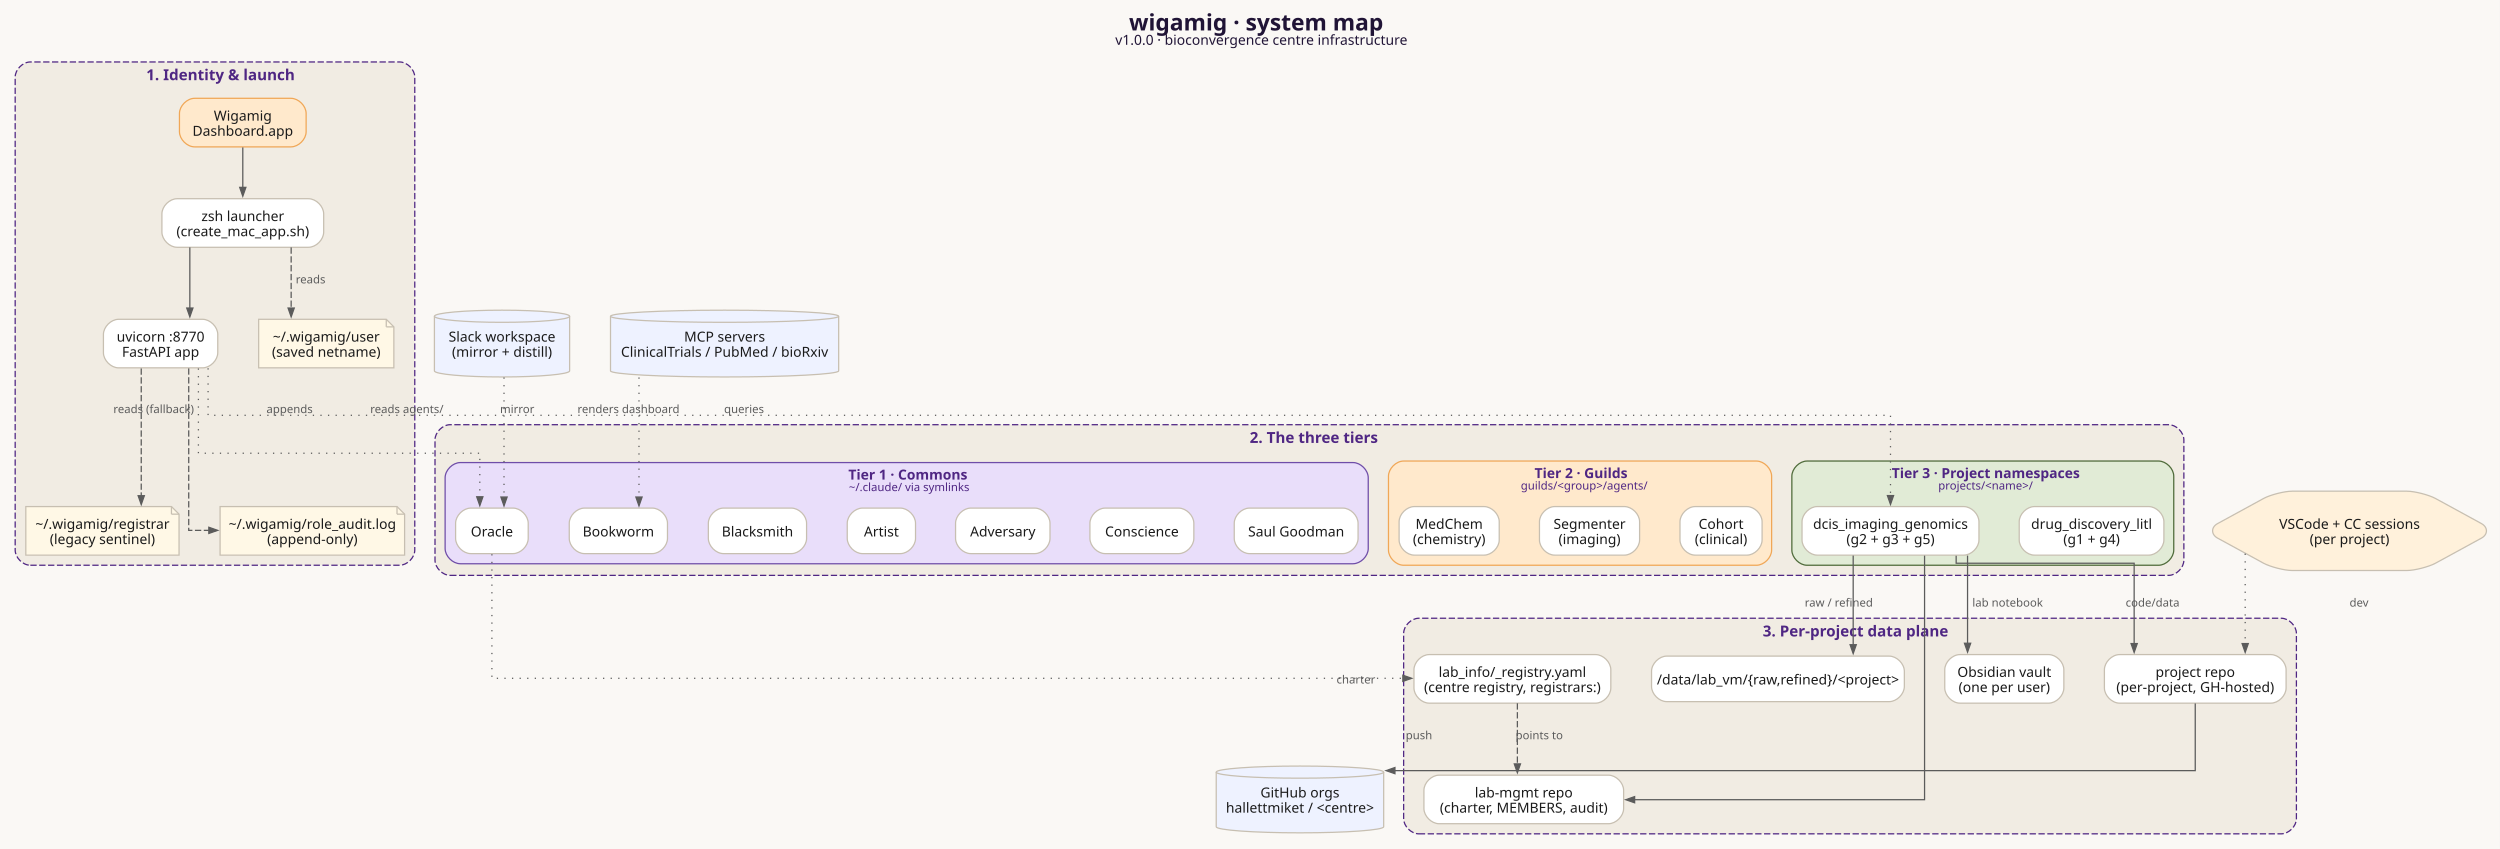
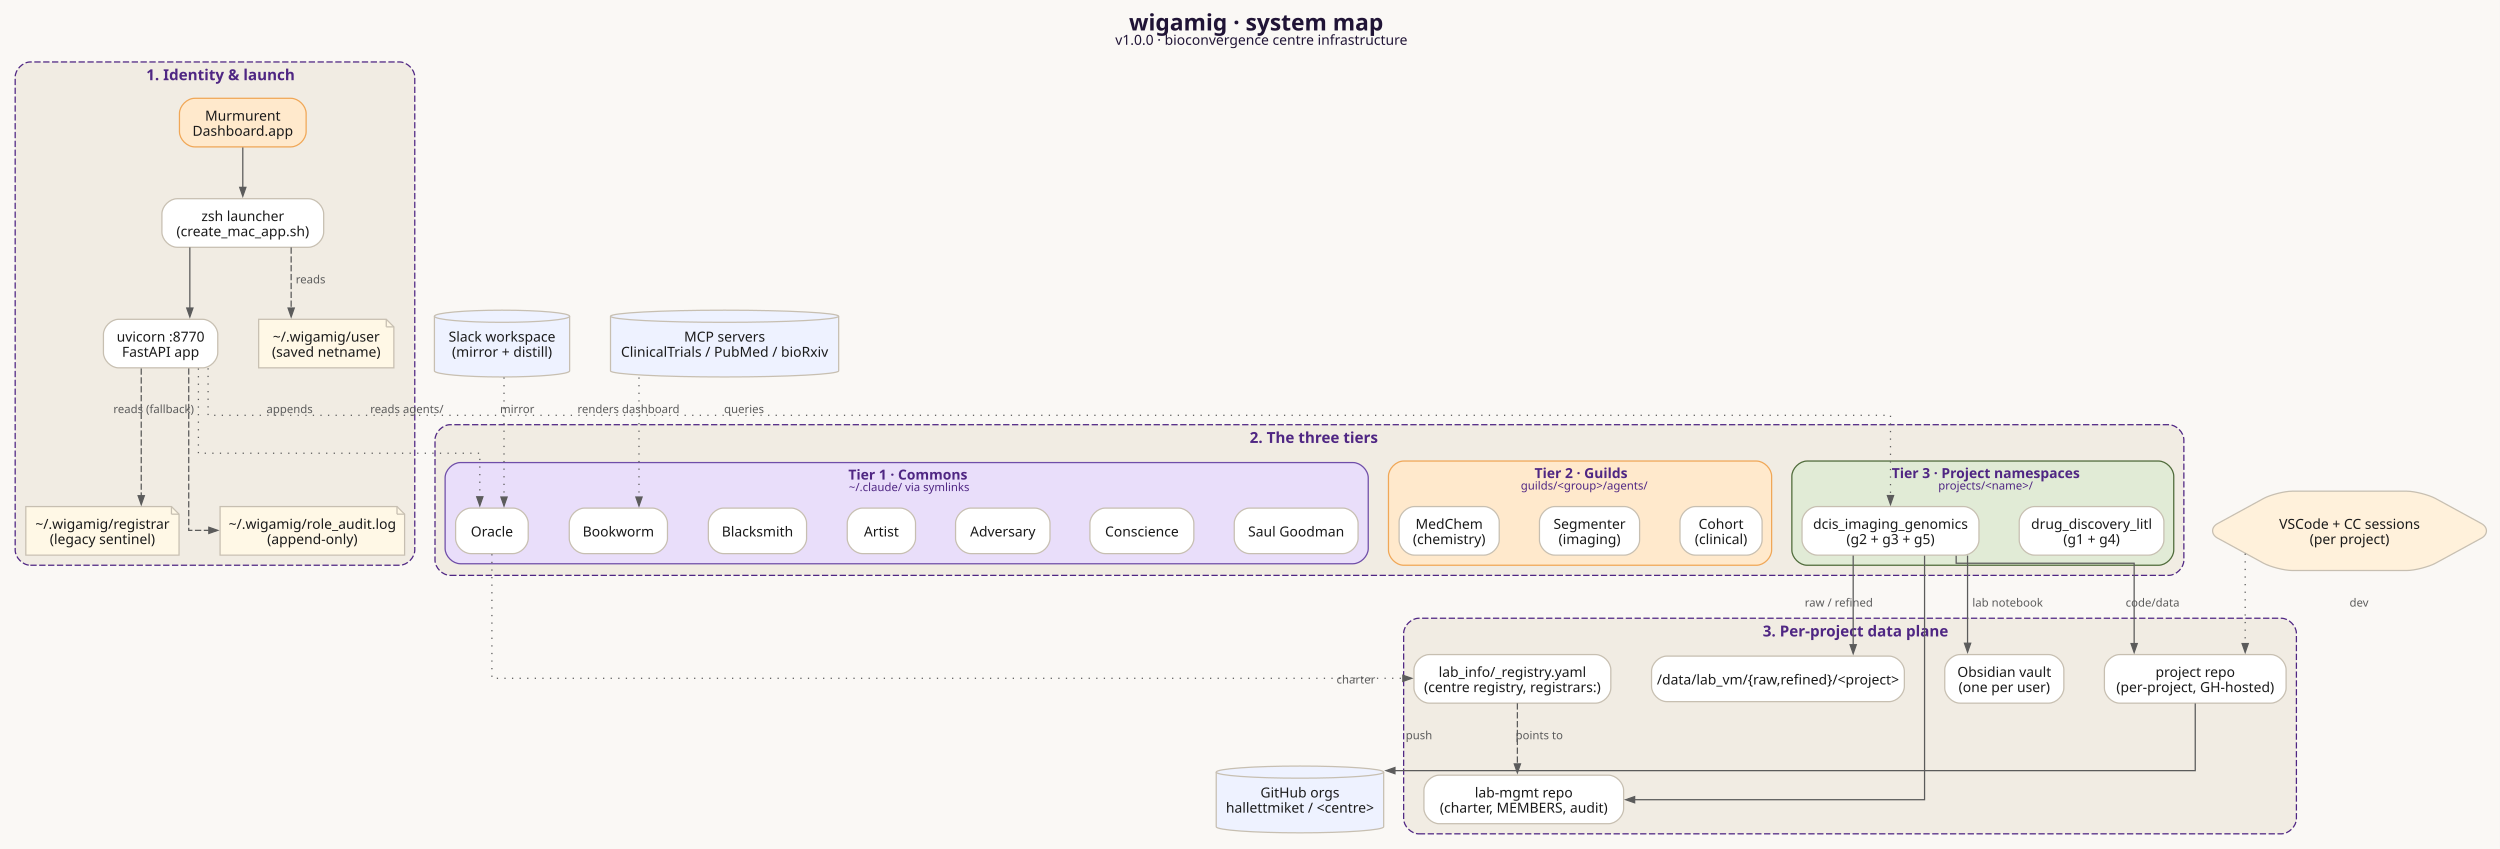
<svg xmlns="http://www.w3.org/2000/svg" width="1977pt" height="671pt" viewBox="0.00 0.00 1977.00 671.00">
  <g id="graph0" class="graph" transform="scale(1 1) rotate(0) translate(4 667.4)">
    <polygon fill="#faf8f5" stroke="none" points="-4,4 -4,-667.4 1972.86,-667.4 1972.86,4 -4,4" />
    <text xml:space="preserve" text-anchor="start" x="888.8" y="-643.3" font-family="EB Garamond" font-weight="bold" font-size="18.00" fill="#201436">wigamig · system map</text>
    <text xml:space="preserve" text-anchor="start" x="877.93" y="-631.95" font-family="EB Garamond" font-size="11.00" fill="#201436">v1.0.0 · bioconvergence centre infrastructure</text>
    <g id="clust1" class="cluster">
      <path fill="#f1ece3" stroke="#4f2683" stroke-dasharray="5,2" d="M20,-220.4C20,-220.4 312,-220.4 312,-220.4 318,-220.4 324,-226.4 324,-232.4 324,-232.4 324,-606.4 324,-606.4 324,-612.4 318,-618.4 312,-618.4 312,-618.4 20,-618.4 20,-618.4 14,-618.4 8,-612.4 8,-606.4 8,-606.4 8,-232.4 8,-232.4 8,-226.4 14,-220.4 20,-220.4" />
      <text xml:space="preserve" text-anchor="start" x="111.62" y="-604" font-family="EB Garamond" font-weight="bold" font-size="12.00" fill="#4f2683">1. Identity &amp; launch</text>
    </g>
    <g id="clust2" class="cluster">
      <path fill="#f1ece3" stroke="#4f2683" stroke-dasharray="5,2" d="M352,-212.4C352,-212.4 1711,-212.4 1711,-212.4 1717,-212.4 1723,-218.4 1723,-224.4 1723,-224.4 1723,-319.55 1723,-319.55 1723,-325.55 1717,-331.55 1711,-331.55 1711,-331.55 352,-331.55 352,-331.55 346,-331.55 340,-325.55 340,-319.55 340,-319.55 340,-224.4 340,-224.4 340,-218.4 346,-212.4 352,-212.4" />
      <text xml:space="preserve" text-anchor="start" x="984.25" y="-317.15" font-family="EB Garamond" font-weight="bold" font-size="12.00" fill="#4f2683">2. The three tiers</text>
    </g>
    <g id="clust3" class="cluster">
      <path fill="#e9defa" stroke="#6f4da8" d="M360,-221.6C360,-221.6 1066,-221.6 1066,-221.6 1072,-221.6 1078,-227.6 1078,-233.6 1078,-233.6 1078,-289.6 1078,-289.6 1078,-295.6 1072,-301.6 1066,-301.6 1066,-301.6 360,-301.6 360,-301.6 354,-301.6 348,-295.6 348,-289.6 348,-289.6 348,-233.6 348,-233.6 348,-227.6 354,-221.6 360,-221.6" />
      <text xml:space="preserve" text-anchor="start" x="666.88" y="-288.15" font-family="EB Garamond" font-weight="bold" font-size="11.00" fill="#4f2683">Tier 1 · Commons</text>
      <text xml:space="preserve" text-anchor="start" x="667.25" y="-279.05" font-family="EB Garamond" font-size="9.00" fill="#4f2683">~/.claude/ via symlinks</text>
    </g>
    <g id="clust4" class="cluster">
      <path fill="#ffe9cc" stroke="#f0a757" d="M1106,-220.4C1106,-220.4 1385,-220.4 1385,-220.4 1391,-220.4 1397,-226.4 1397,-232.4 1397,-232.4 1397,-290.8 1397,-290.8 1397,-296.8 1391,-302.8 1385,-302.8 1385,-302.8 1106,-302.8 1106,-302.8 1100,-302.8 1094,-296.8 1094,-290.8 1094,-290.8 1094,-232.4 1094,-232.4 1094,-226.4 1100,-220.4 1106,-220.4" />
      <text xml:space="preserve" text-anchor="start" x="1209.5" y="-289.35" font-family="EB Garamond" font-weight="bold" font-size="11.00" fill="#4f2683">Tier 2 · Guilds</text>
      <text xml:space="preserve" text-anchor="start" x="1198.62" y="-280.25" font-family="EB Garamond" font-size="9.00" fill="#4f2683">guilds/&lt;group&gt;/agents/</text>
    </g>
    <g id="clust5" class="cluster">
      <path fill="#e1ebd6" stroke="#4f6b3a" d="M1425,-220.4C1425,-220.4 1703,-220.4 1703,-220.4 1709,-220.4 1715,-226.4 1715,-232.4 1715,-232.4 1715,-290.8 1715,-290.8 1715,-296.8 1709,-302.8 1703,-302.8 1703,-302.8 1425,-302.8 1425,-302.8 1419,-302.8 1413,-296.8 1413,-290.8 1413,-290.8 1413,-232.4 1413,-232.4 1413,-226.4 1419,-220.4 1425,-220.4" />
      <text xml:space="preserve" text-anchor="start" x="1492" y="-289.35" font-family="EB Garamond" font-weight="bold" font-size="11.00" fill="#4f2683">Tier 3 · Project namespaces</text>
      <text xml:space="preserve" text-anchor="start" x="1528.75" y="-280.25" font-family="EB Garamond" font-size="9.00" fill="#4f2683">projects/&lt;name&gt;/</text>
    </g>
    <g id="clust6" class="cluster">
      <path fill="#f1ece3" stroke="#4f2683" stroke-dasharray="5,2" d="M1118,-8C1118,-8 1800,-8 1800,-8 1806,-8 1812,-14 1812,-20 1812,-20 1812,-166.5 1812,-166.5 1812,-172.5 1806,-178.5 1800,-178.5 1800,-178.5 1118,-178.5 1118,-178.5 1112,-178.5 1106,-172.5 1106,-166.5 1106,-166.5 1106,-20 1106,-20 1106,-14 1112,-8 1118,-8" />
      <text xml:space="preserve" text-anchor="start" x="1390" y="-164.1" font-family="EB Garamond" font-weight="bold" font-size="12.00" fill="#4f2683">3. Per-project data plane</text>
    </g>
    <g id="node1" class="node">
      <path fill="#ffe9cc" stroke="#f0a757" d="M226.09,-589.65C226.09,-589.65 149.91,-589.65 149.91,-589.65 143.91,-589.65 137.91,-583.65 137.91,-577.65 137.91,-577.65 137.91,-563.25 137.91,-563.25 137.91,-557.25 143.91,-551.25 149.91,-551.25 149.91,-551.25 226.09,-551.25 226.09,-551.25 232.09,-551.25 238.09,-557.25 238.09,-563.25 238.09,-563.25 238.09,-577.65 238.09,-577.65 238.09,-583.65 232.09,-589.65 226.09,-589.65" />
-       <text xml:space="preserve" text-anchor="middle" x="188" y="-572" font-family="EB Garamond" font-size="11.00" fill="#1a1a1a">Wigamig</text>
+       <text xml:space="preserve" text-anchor="middle" x="188" y="-572" font-family="EB Garamond" font-size="11.00" fill="#1a1a1a">Murmurent</text>
      <text xml:space="preserve" text-anchor="middle" x="188" y="-560" font-family="EB Garamond" font-size="11.00" fill="#1a1a1a">Dashboard.app</text>
    </g>
    <g id="node2" class="node">
      <path fill="#ffffff" stroke="#c7bfb1" d="M239.96,-510.25C239.96,-510.25 136.04,-510.25 136.04,-510.25 130.04,-510.25 124.04,-504.25 124.04,-498.25 124.04,-498.25 124.04,-483.85 124.04,-483.85 124.04,-477.85 130.04,-471.85 136.04,-471.85 136.04,-471.85 239.96,-471.85 239.96,-471.85 245.96,-471.85 251.96,-477.85 251.96,-483.85 251.96,-483.85 251.96,-498.25 251.96,-498.25 251.96,-504.25 245.96,-510.25 239.96,-510.25" />
      <text xml:space="preserve" text-anchor="middle" x="188" y="-492.6" font-family="EB Garamond" font-size="11.00" fill="#1a1a1a">zsh launcher</text>
      <text xml:space="preserve" text-anchor="middle" x="188" y="-480.6" font-family="EB Garamond" font-size="11.00" fill="#1a1a1a">(create_mac_app.sh)</text>
    </g>
    <g id="edge1" class="edge">
      <path fill="none" stroke="#5b5b5b" d="M188,-550.83C188,-550.83 188,-519.24 188,-519.24" />
      <polygon fill="#5b5b5b" stroke="#5b5b5b" points="190.45,-519.24 188,-512.24 185.55,-519.24 190.45,-519.24" />
    </g>
    <g id="node3" class="node">
      <path fill="#ffffff" stroke="#c7bfb1" d="M156.21,-414.9C156.21,-414.9 89.79,-414.9 89.79,-414.9 83.79,-414.9 77.79,-408.9 77.79,-402.9 77.79,-402.9 77.79,-388.5 77.79,-388.5 77.79,-382.5 83.79,-376.5 89.79,-376.5 89.79,-376.5 156.21,-376.5 156.21,-376.5 162.21,-376.5 168.21,-382.5 168.21,-388.5 168.21,-388.5 168.21,-402.9 168.21,-402.9 168.21,-408.9 162.21,-414.9 156.21,-414.9" />
      <text xml:space="preserve" text-anchor="middle" x="123" y="-397.25" font-family="EB Garamond" font-size="11.00" fill="#1a1a1a">uvicorn :8770</text>
      <text xml:space="preserve" text-anchor="middle" x="123" y="-385.25" font-family="EB Garamond" font-size="11.00" fill="#1a1a1a">FastAPI app</text>
    </g>
    <g id="edge2" class="edge">
      <path fill="none" stroke="#5b5b5b" d="M146.12,-471.76C146.12,-471.76 146.12,-423.81 146.12,-423.81" />
      <polygon fill="#5b5b5b" stroke="#5b5b5b" points="148.58,-423.81 146.13,-416.81 143.68,-423.81 148.58,-423.81" />
    </g>
    <g id="node4" class="node">
      <polygon fill="#fff8e6" stroke="#c7bfb1" points="301.46,-414.9 200.54,-414.9 200.54,-376.5 307.46,-376.5 307.46,-408.9 301.46,-414.9" />
      <polyline fill="none" stroke="#c7bfb1" points="301.46,-414.9 301.46,-408.9" />
      <polyline fill="none" stroke="#c7bfb1" points="307.46,-408.9 301.46,-408.9" />
      <text xml:space="preserve" text-anchor="middle" x="254" y="-397.25" font-family="EB Garamond" font-size="11.00" fill="#1a1a1a">~/.wigamig/user</text>
      <text xml:space="preserve" text-anchor="middle" x="254" y="-385.25" font-family="EB Garamond" font-size="11.00" fill="#1a1a1a">(saved netname)</text>
    </g>
    <g id="edge3" class="edge">
      <path fill="none" stroke="#5b5b5b" stroke-dasharray="5,2" d="M226.25,-471.76C226.25,-471.76 226.25,-423.81 226.25,-423.81" />
      <polygon fill="#5b5b5b" stroke="#5b5b5b" points="228.7,-423.81 226.25,-416.81 223.8,-423.81 228.7,-423.81" />
      <text xml:space="preserve" text-anchor="middle" x="241.62" y="-443.3" font-family="Courier Prime" font-size="9.00" fill="#5b5b5b">reads</text>
    </g>
    <g id="node5" class="node">
      <polygon fill="#fff8e6" stroke="#c7bfb1" points="131.59,-266.8 16.41,-266.8 16.41,-228.4 137.59,-228.4 137.59,-260.8 131.59,-266.8" />
      <polyline fill="none" stroke="#c7bfb1" points="131.59,-266.8 131.59,-260.8" />
      <polyline fill="none" stroke="#c7bfb1" points="137.59,-260.8 131.59,-260.8" />
      <text xml:space="preserve" text-anchor="middle" x="77" y="-249.15" font-family="EB Garamond" font-size="11.00" fill="#1a1a1a">~/.wigamig/registrar</text>
      <text xml:space="preserve" text-anchor="middle" x="77" y="-237.15" font-family="EB Garamond" font-size="11.00" fill="#1a1a1a">(legacy sentinel)</text>
    </g>
    <g id="edge5" class="edge">
      <path fill="none" stroke="#5b5b5b" stroke-dasharray="5,2" d="M107.69,-376.04C107.69,-376.04 107.69,-275.39 107.69,-275.39" />
      <polygon fill="#5b5b5b" stroke="#5b5b5b" points="110.14,-275.39 107.69,-268.39 105.24,-275.39 110.14,-275.39" />
      <text xml:space="preserve" text-anchor="middle" x="117.5" y="-340.75" font-family="Courier Prime" font-size="9.00" fill="#5b5b5b">reads (fallback)</text>
    </g>
    <g id="node6" class="node">
      <polygon fill="#fff8e6" stroke="#c7bfb1" points="309.96,-266.8 170.04,-266.8 170.04,-228.4 315.96,-228.4 315.96,-260.8 309.96,-266.8" />
      <polyline fill="none" stroke="#c7bfb1" points="309.96,-266.8 309.96,-260.8" />
      <polyline fill="none" stroke="#c7bfb1" points="315.96,-260.8 309.96,-260.8" />
      <text xml:space="preserve" text-anchor="middle" x="243" y="-249.15" font-family="EB Garamond" font-size="11.00" fill="#1a1a1a">~/.wigamig/role_audit.log</text>
      <text xml:space="preserve" text-anchor="middle" x="243" y="-237.15" font-family="EB Garamond" font-size="11.00" fill="#1a1a1a">(append-only)</text>
    </g>
    <g id="edge4" class="edge">
      <path fill="none" stroke="#5b5b5b" stroke-dasharray="5,2" d="M145.24,-376.09C145.24,-335.91 145.24,-248 145.24,-248 145.24,-248 161.14,-248 161.14,-248" />
      <polygon fill="#5b5b5b" stroke="#5b5b5b" points="161.14,-250.45 168.14,-248 161.14,-245.55 161.14,-250.45" />
      <text xml:space="preserve" text-anchor="middle" x="225" y="-340.75" font-family="Courier Prime" font-size="9.00" fill="#5b5b5b">appends</text>
    </g>
    <g id="node7" class="node">
      <path fill="#ffffff" stroke="#c7bfb1" d="M401.71,-265.6C401.71,-265.6 368.29,-265.6 368.29,-265.6 362.29,-265.6 356.29,-259.6 356.29,-253.6 356.29,-253.6 356.29,-241.6 356.29,-241.6 356.29,-235.6 362.29,-229.6 368.29,-229.6 368.29,-229.6 401.71,-229.6 401.71,-229.6 407.71,-229.6 413.71,-235.6 413.71,-241.6 413.71,-241.6 413.71,-253.6 413.71,-253.6 413.71,-259.6 407.71,-265.6 401.71,-265.6" />
      <text xml:space="preserve" text-anchor="middle" x="385" y="-243.15" font-family="EB Garamond" font-size="11.00" fill="#1a1a1a">Oracle</text>
    </g>
    <g id="edge6" class="edge">
      <path fill="none" stroke="#5b5b5b" stroke-dasharray="1,5" d="M152.9,-376.03C152.9,-350.45 152.9,-309 152.9,-309 152.9,-309 375.43,-309 375.43,-309 375.43,-309 375.43,-274.54 375.43,-274.54" />
      <polygon fill="#5b5b5b" stroke="#5b5b5b" points="377.88,-274.54 375.43,-267.54 372.98,-274.54 377.88,-274.54" />
      <text xml:space="preserve" text-anchor="middle" x="317.75" y="-340.75" font-family="Courier Prime" font-size="9.00" fill="#5b5b5b">reads agents/</text>
    </g>
    <g id="node17" class="node">
      <path fill="#ffffff" stroke="#c7bfb1" d="M1548.96,-266.8C1548.96,-266.8 1433.04,-266.8 1433.04,-266.8 1427.04,-266.8 1421.04,-260.8 1421.04,-254.8 1421.04,-254.8 1421.04,-240.4 1421.04,-240.4 1421.04,-234.4 1427.04,-228.4 1433.04,-228.4 1433.04,-228.4 1548.96,-228.4 1548.96,-228.4 1554.96,-228.4 1560.96,-234.4 1560.96,-240.4 1560.96,-240.4 1560.96,-254.8 1560.96,-254.8 1560.96,-260.8 1554.96,-266.8 1548.96,-266.8" />
      <text xml:space="preserve" text-anchor="middle" x="1491" y="-249.15" font-family="EB Garamond" font-size="11.00" fill="#1a1a1a">dcis_imaging_genomics</text>
      <text xml:space="preserve" text-anchor="middle" x="1491" y="-237.15" font-family="EB Garamond" font-size="11.00" fill="#1a1a1a">(g2 + g3 + g5)</text>
    </g>
    <g id="edge7" class="edge">
      <path fill="none" stroke="#5b5b5b" stroke-dasharray="1,5" d="M160.55,-376.19C160.55,-359.79 160.55,-339 160.55,-339 160.55,-339 1491,-339 1491,-339 1491,-339 1491,-275.5 1491,-275.5" />
      <polygon fill="#5b5b5b" stroke="#5b5b5b" points="1493.45,-275.5 1491,-268.5 1488.55,-275.5 1493.45,-275.5" />
      <text xml:space="preserve" text-anchor="middle" x="493" y="-340.75" font-family="Courier Prime" font-size="9.00" fill="#5b5b5b">renders dashboard</text>
    </g>
    <g id="node20" class="node">
      <path fill="#ffffff" stroke="#c7bfb1" d="M1257.84,-149.75C1257.84,-149.75 1126.16,-149.75 1126.16,-149.75 1120.16,-149.75 1114.16,-143.75 1114.16,-137.75 1114.16,-137.75 1114.16,-123.35 1114.16,-123.35 1114.16,-117.35 1120.16,-111.35 1126.16,-111.35 1126.16,-111.35 1257.84,-111.35 1257.84,-111.35 1263.84,-111.35 1269.84,-117.35 1269.84,-123.35 1269.84,-123.35 1269.84,-137.75 1269.84,-137.75 1269.84,-143.75 1263.84,-149.75 1257.84,-149.75" />
      <text xml:space="preserve" text-anchor="middle" x="1192" y="-132.1" font-family="EB Garamond" font-size="11.00" fill="#1a1a1a">lab_info/_registry.yaml</text>
      <text xml:space="preserve" text-anchor="middle" x="1192" y="-120.1" font-family="EB Garamond" font-size="11.00" fill="#1a1a1a">(centre registry, registrars:)</text>
    </g>
    <g id="edge14" class="edge">
      <path fill="none" stroke="#5b5b5b" stroke-dasharray="1,5" d="M385,-229.13C385,-196.25 385,-131 385,-131 385,-131 1105.37,-131 1105.37,-131" />
      <polygon fill="#5b5b5b" stroke="#5b5b5b" points="1105.37,-133.45 1112.37,-131 1105.37,-128.55 1105.37,-133.45" />
    </g>
    <g id="node8" class="node">
      <path fill="#ffffff" stroke="#c7bfb1" d="M511.84,-265.6C511.84,-265.6 458.17,-265.6 458.17,-265.6 452.17,-265.6 446.17,-259.6 446.17,-253.6 446.17,-253.6 446.17,-241.6 446.17,-241.6 446.17,-235.6 452.17,-229.6 458.17,-229.6 458.17,-229.6 511.84,-229.6 511.84,-229.6 517.84,-229.6 523.84,-235.6 523.84,-241.6 523.84,-241.6 523.84,-253.6 523.84,-253.6 523.84,-259.6 517.84,-265.6 511.84,-265.6" />
      <text xml:space="preserve" text-anchor="middle" x="485" y="-243.15" font-family="EB Garamond" font-size="11.00" fill="#1a1a1a">Bookworm</text>
    </g>
    <g id="node9" class="node">
      <path fill="#ffffff" stroke="#c7bfb1" d="M621.84,-265.6C621.84,-265.6 568.16,-265.6 568.16,-265.6 562.16,-265.6 556.16,-259.6 556.16,-253.6 556.16,-253.6 556.16,-241.6 556.16,-241.6 556.16,-235.6 562.16,-229.6 568.16,-229.6 568.16,-229.6 621.84,-229.6 621.84,-229.6 627.84,-229.6 633.84,-235.6 633.84,-241.6 633.84,-241.6 633.84,-253.6 633.84,-253.6 633.84,-259.6 627.84,-265.6 621.84,-265.6" />
      <text xml:space="preserve" text-anchor="middle" x="595" y="-243.15" font-family="EB Garamond" font-size="11.00" fill="#1a1a1a">Blacksmith</text>
    </g>
    <g id="node10" class="node">
      <path fill="#ffffff" stroke="#c7bfb1" d="M708,-265.6C708,-265.6 678,-265.6 678,-265.6 672,-265.6 666,-259.6 666,-253.6 666,-253.6 666,-241.6 666,-241.6 666,-235.6 672,-229.6 678,-229.6 678,-229.6 708,-229.6 708,-229.6 714,-229.6 720,-235.6 720,-241.6 720,-241.6 720,-253.6 720,-253.6 720,-259.6 714,-265.6 708,-265.6" />
      <text xml:space="preserve" text-anchor="middle" x="693" y="-243.15" font-family="EB Garamond" font-size="11.00" fill="#1a1a1a">Artist</text>
    </g>
    <g id="node11" class="node">
      <path fill="#ffffff" stroke="#c7bfb1" d="M814.34,-265.6C814.34,-265.6 763.66,-265.6 763.66,-265.6 757.66,-265.6 751.66,-259.6 751.66,-253.6 751.66,-253.6 751.66,-241.6 751.66,-241.6 751.66,-235.6 757.66,-229.6 763.66,-229.6 763.66,-229.6 814.34,-229.6 814.34,-229.6 820.34,-229.6 826.34,-235.6 826.34,-241.6 826.34,-241.6 826.34,-253.6 826.34,-253.6 826.34,-259.6 820.34,-265.6 814.34,-265.6" />
      <text xml:space="preserve" text-anchor="middle" x="789" y="-243.15" font-family="EB Garamond" font-size="11.00" fill="#1a1a1a">Adversary</text>
    </g>
    <g id="node12" class="node">
      <path fill="#ffffff" stroke="#c7bfb1" d="M928.09,-265.6C928.09,-265.6 869.91,-265.6 869.91,-265.6 863.91,-265.6 857.91,-259.6 857.91,-253.6 857.91,-253.6 857.91,-241.6 857.91,-241.6 857.91,-235.6 863.91,-229.6 869.91,-229.6 869.91,-229.6 928.09,-229.6 928.09,-229.6 934.09,-229.6 940.09,-235.6 940.09,-241.6 940.09,-241.6 940.09,-253.6 940.09,-253.6 940.09,-259.6 934.09,-265.6 928.09,-265.6" />
      <text xml:space="preserve" text-anchor="middle" x="899" y="-243.15" font-family="EB Garamond" font-size="11.00" fill="#1a1a1a">Conscience</text>
    </g>
    <g id="node13" class="node">
      <path fill="#ffffff" stroke="#c7bfb1" d="M1057.96,-265.6C1057.96,-265.6 984.04,-265.6 984.04,-265.6 978.04,-265.6 972.04,-259.6 972.04,-253.6 972.04,-253.6 972.04,-241.6 972.04,-241.6 972.04,-235.6 978.04,-229.6 984.04,-229.6 984.04,-229.6 1057.96,-229.6 1057.96,-229.6 1063.96,-229.6 1069.96,-235.6 1069.96,-241.6 1069.96,-241.6 1069.96,-253.6 1069.96,-253.6 1069.96,-259.6 1063.96,-265.6 1057.96,-265.6" />
      <text xml:space="preserve" text-anchor="middle" x="1021" y="-243.15" font-family="EB Garamond" font-size="11.00" fill="#1a1a1a">Saul Goodman</text>
    </g>
    <g id="node14" class="node">
      <path fill="#ffffff" stroke="#c7bfb1" d="M1169.59,-266.8C1169.59,-266.8 1114.41,-266.8 1114.41,-266.8 1108.41,-266.8 1102.41,-260.8 1102.41,-254.8 1102.41,-254.8 1102.41,-240.4 1102.41,-240.4 1102.41,-234.4 1108.41,-228.4 1114.41,-228.4 1114.41,-228.4 1169.59,-228.4 1169.59,-228.4 1175.59,-228.4 1181.59,-234.4 1181.59,-240.4 1181.59,-240.4 1181.59,-254.8 1181.59,-254.8 1181.59,-260.8 1175.59,-266.8 1169.59,-266.8" />
      <text xml:space="preserve" text-anchor="middle" x="1142" y="-249.15" font-family="EB Garamond" font-size="11.00" fill="#1a1a1a">MedChem</text>
      <text xml:space="preserve" text-anchor="middle" x="1142" y="-237.15" font-family="EB Garamond" font-size="11.00" fill="#1a1a1a">(chemistry)</text>
    </g>
    <g id="node15" class="node">
      <path fill="#ffffff" stroke="#c7bfb1" d="M1280.59,-266.8C1280.59,-266.8 1225.41,-266.8 1225.41,-266.8 1219.41,-266.8 1213.41,-260.8 1213.41,-254.8 1213.41,-254.8 1213.41,-240.4 1213.41,-240.4 1213.41,-234.4 1219.41,-228.4 1225.41,-228.4 1225.41,-228.4 1280.59,-228.4 1280.59,-228.4 1286.59,-228.4 1292.59,-234.4 1292.59,-240.4 1292.59,-240.4 1292.59,-254.8 1292.59,-254.8 1292.59,-260.8 1286.59,-266.8 1280.59,-266.8" />
      <text xml:space="preserve" text-anchor="middle" x="1253" y="-249.15" font-family="EB Garamond" font-size="11.00" fill="#1a1a1a">Segmenter</text>
      <text xml:space="preserve" text-anchor="middle" x="1253" y="-237.15" font-family="EB Garamond" font-size="11.00" fill="#1a1a1a">(imaging)</text>
    </g>
    <g id="node16" class="node">
      <path fill="#ffffff" stroke="#c7bfb1" d="M1377.46,-266.8C1377.46,-266.8 1336.54,-266.8 1336.54,-266.8 1330.54,-266.8 1324.54,-260.8 1324.54,-254.8 1324.54,-254.8 1324.54,-240.4 1324.54,-240.4 1324.54,-234.4 1330.54,-228.4 1336.54,-228.4 1336.54,-228.4 1377.46,-228.4 1377.46,-228.4 1383.46,-228.4 1389.46,-234.4 1389.46,-240.4 1389.46,-240.4 1389.46,-254.8 1389.46,-254.8 1389.46,-260.8 1383.46,-266.8 1377.46,-266.8" />
      <text xml:space="preserve" text-anchor="middle" x="1357" y="-249.15" font-family="EB Garamond" font-size="11.00" fill="#1a1a1a">Cohort</text>
      <text xml:space="preserve" text-anchor="middle" x="1357" y="-237.15" font-family="EB Garamond" font-size="11.00" fill="#1a1a1a">(clinical)</text>
    </g>
    <g id="node19" class="node">
      <path fill="#ffffff" stroke="#c7bfb1" d="M1267.96,-54.4C1267.96,-54.4 1134.04,-54.4 1134.04,-54.4 1128.04,-54.4 1122.04,-48.4 1122.04,-42.4 1122.04,-42.4 1122.04,-28 1122.04,-28 1122.04,-22 1128.04,-16 1134.04,-16 1134.04,-16 1267.96,-16 1267.96,-16 1273.96,-16 1279.96,-22 1279.96,-28 1279.96,-28 1279.96,-42.4 1279.96,-42.4 1279.96,-48.4 1273.96,-54.4 1267.96,-54.4" />
      <text xml:space="preserve" text-anchor="middle" x="1201" y="-36.75" font-family="EB Garamond" font-size="11.00" fill="#1a1a1a">lab-mgmt repo</text>
      <text xml:space="preserve" text-anchor="middle" x="1201" y="-24.75" font-family="EB Garamond" font-size="11.00" fill="#1a1a1a">(charter, MEMBERS, audit)</text>
    </g>
    <g id="edge8" class="edge">
      <path fill="none" stroke="#5b5b5b" d="M1517.94,-227.98C1517.94,-175.35 1517.94,-35 1517.94,-35 1517.94,-35 1288.67,-35 1288.67,-35" />
      <polygon fill="#5b5b5b" stroke="#5b5b5b" points="1288.67,-32.55 1281.67,-35 1288.67,-37.45 1288.67,-32.55" />
      <text xml:space="preserve" text-anchor="middle" x="1068.25" y="-126.88" font-family="Courier Prime" font-size="9.00" fill="#5b5b5b">charter</text>
    </g>
    <g id="node21" class="node">
      <path fill="#ffffff" stroke="#c7bfb1" d="M1791.84,-149.75C1791.84,-149.75 1672.16,-149.75 1672.16,-149.75 1666.16,-149.75 1660.16,-143.75 1660.16,-137.75 1660.16,-137.75 1660.16,-123.35 1660.16,-123.35 1660.16,-117.35 1666.16,-111.35 1672.16,-111.35 1672.16,-111.35 1791.84,-111.35 1791.84,-111.35 1797.84,-111.35 1803.84,-117.35 1803.84,-123.35 1803.84,-123.35 1803.84,-137.75 1803.84,-137.75 1803.84,-143.75 1797.84,-149.75 1791.84,-149.75" />
      <text xml:space="preserve" text-anchor="middle" x="1732" y="-132.1" font-family="EB Garamond" font-size="11.00" fill="#1a1a1a">project repo</text>
      <text xml:space="preserve" text-anchor="middle" x="1732" y="-120.1" font-family="EB Garamond" font-size="11.00" fill="#1a1a1a">(per-project, GH-hosted)</text>
    </g>
    <g id="edge9" class="edge">
      <path fill="none" stroke="#5b5b5b" d="M1542.93,-227.94C1542.93,-224.5 1542.93,-222 1542.93,-222 1542.93,-222 1683.69,-222 1683.69,-222 1683.69,-222 1683.69,-158.46 1683.69,-158.46" />
      <polygon fill="#5b5b5b" stroke="#5b5b5b" points="1686.14,-158.46 1683.69,-151.46 1681.24,-158.46 1686.14,-158.46" />
      <text xml:space="preserve" text-anchor="middle" x="1698.25" y="-187.7" font-family="Courier Prime" font-size="9.00" fill="#5b5b5b">code/data</text>
    </g>
    <g id="node22" class="node">
      <path fill="#ffffff" stroke="#c7bfb1" d="M1489.96,-148.55C1489.96,-148.55 1314.04,-148.55 1314.04,-148.55 1308.04,-148.55 1302.04,-142.55 1302.04,-136.55 1302.04,-136.55 1302.04,-124.55 1302.04,-124.55 1302.04,-118.55 1308.04,-112.55 1314.04,-112.55 1314.04,-112.55 1489.96,-112.55 1489.96,-112.55 1495.96,-112.55 1501.96,-118.55 1501.96,-124.55 1501.96,-124.55 1501.96,-136.55 1501.96,-136.55 1501.96,-142.55 1495.96,-148.55 1489.96,-148.55" />
      <text xml:space="preserve" text-anchor="middle" x="1402" y="-126.1" font-family="EB Garamond" font-size="11.00" fill="#1a1a1a">/data/lab_vm/{raw,refined}/&lt;project&gt;</text>
    </g>
    <g id="edge10" class="edge">
      <path fill="none" stroke="#5b5b5b" d="M1461.5,-228.01C1461.5,-228.01 1461.5,-157.56 1461.5,-157.56" />
      <polygon fill="#5b5b5b" stroke="#5b5b5b" points="1463.95,-157.56 1461.5,-150.56 1459.05,-157.56 1463.95,-157.56" />
      <text xml:space="preserve" text-anchor="middle" x="1450.12" y="-187.7" font-family="Courier Prime" font-size="9.00" fill="#5b5b5b">raw / refined</text>
    </g>
    <g id="node23" class="node">
      <path fill="#ffffff" stroke="#c7bfb1" d="M1616.09,-149.75C1616.09,-149.75 1545.91,-149.75 1545.91,-149.75 1539.91,-149.75 1533.91,-143.75 1533.91,-137.75 1533.91,-137.75 1533.91,-123.35 1533.91,-123.35 1533.91,-117.35 1539.91,-111.35 1545.91,-111.35 1545.91,-111.35 1616.09,-111.35 1616.09,-111.35 1622.09,-111.35 1628.09,-117.35 1628.09,-123.35 1628.09,-123.35 1628.09,-137.75 1628.09,-137.75 1628.09,-143.75 1622.09,-149.75 1616.09,-149.75" />
      <text xml:space="preserve" text-anchor="middle" x="1581" y="-132.1" font-family="EB Garamond" font-size="11.00" fill="#1a1a1a">Obsidian vault</text>
      <text xml:space="preserve" text-anchor="middle" x="1581" y="-120.1" font-family="EB Garamond" font-size="11.00" fill="#1a1a1a">(one per user)</text>
    </g>
    <g id="edge11" class="edge">
      <path fill="none" stroke="#5b5b5b" d="M1551.94,-228.01C1551.94,-228.01 1551.94,-158.72 1551.94,-158.72" />
      <polygon fill="#5b5b5b" stroke="#5b5b5b" points="1554.4,-158.72 1551.95,-151.72 1549.5,-158.72 1554.4,-158.72" />
      <text xml:space="preserve" text-anchor="middle" x="1583.62" y="-187.7" font-family="Courier Prime" font-size="9.00" fill="#5b5b5b">lab notebook</text>
    </g>
    <g id="node18" class="node">
      <path fill="#ffffff" stroke="#c7bfb1" d="M1695.21,-266.8C1695.21,-266.8 1604.79,-266.8 1604.79,-266.8 1598.79,-266.8 1592.79,-260.8 1592.79,-254.8 1592.79,-254.8 1592.79,-240.4 1592.79,-240.4 1592.79,-234.4 1598.79,-228.4 1604.79,-228.4 1604.79,-228.4 1695.21,-228.4 1695.21,-228.4 1701.21,-228.4 1707.21,-234.4 1707.21,-240.4 1707.21,-240.4 1707.21,-254.8 1707.21,-254.8 1707.21,-260.8 1701.21,-266.8 1695.21,-266.8" />
      <text xml:space="preserve" text-anchor="middle" x="1650" y="-249.15" font-family="EB Garamond" font-size="11.00" fill="#1a1a1a">drug_discovery_litl</text>
      <text xml:space="preserve" text-anchor="middle" x="1650" y="-237.15" font-family="EB Garamond" font-size="11.00" fill="#1a1a1a">(g1 + g4)</text>
    </g>
    <g id="edge13" class="edge">
      <path fill="none" stroke="#5b5b5b" stroke-dasharray="5,2" d="M1195.94,-111.25C1195.94,-111.25 1195.94,-63.31 1195.94,-63.31" />
      <polygon fill="#5b5b5b" stroke="#5b5b5b" points="1198.39,-63.31 1195.94,-56.31 1193.49,-63.31 1198.39,-63.31" />
      <text xml:space="preserve" text-anchor="middle" x="1213.25" y="-82.8" font-family="Courier Prime" font-size="9.00" fill="#5b5b5b">points to</text>
    </g>
    <g id="node24" class="node">
      <path fill="#eef2ff" stroke="#c7bfb1" d="M1090.21,-56.8C1090.21,-59.45 1060.53,-61.6 1024,-61.6 987.47,-61.6 957.79,-59.45 957.79,-56.8 957.79,-56.8 957.79,-13.6 957.79,-13.6 957.79,-10.95 987.47,-8.8 1024,-8.8 1060.53,-8.8 1090.21,-10.95 1090.21,-13.6 1090.21,-13.6 1090.21,-56.8 1090.21,-56.8" />
      <path fill="none" stroke="#c7bfb1" d="M1090.21,-56.8C1090.21,-54.15 1060.53,-52 1024,-52 987.47,-52 957.79,-54.15 957.79,-56.8" />
      <text xml:space="preserve" text-anchor="middle" x="1024" y="-36.75" font-family="EB Garamond" font-size="11.00" fill="#1a1a1a">GitHub orgs</text>
      <text xml:space="preserve" text-anchor="middle" x="1024" y="-24.75" font-family="EB Garamond" font-size="11.00" fill="#1a1a1a">hallettmiket / &lt;centre&gt;</text>
    </g>
    <g id="edge12" class="edge">
      <path fill="none" stroke="#5b5b5b" d="M1732,-111.11C1732,-89.62 1732,-58 1732,-58 1732,-58 1099.12,-58 1099.12,-58" />
      <polygon fill="#5b5b5b" stroke="#5b5b5b" points="1099.12,-55.55 1092.12,-58 1099.12,-60.45 1099.12,-55.55" />
      <text xml:space="preserve" text-anchor="middle" x="1118.12" y="-82.8" font-family="Courier Prime" font-size="9.00" fill="#5b5b5b">push</text>
    </g>
    <g id="node25" class="node">
      <path fill="#eef2ff" stroke="#c7bfb1" d="M446.46,-417.3C446.46,-419.95 422.5,-422.1 393,-422.1 363.5,-422.1 339.54,-419.95 339.54,-417.3 339.54,-417.3 339.54,-374.1 339.54,-374.1 339.54,-371.45 363.5,-369.3 393,-369.3 422.5,-369.3 446.46,-371.45 446.46,-374.1 446.46,-374.1 446.46,-417.3 446.46,-417.3" />
      <path fill="none" stroke="#c7bfb1" d="M446.46,-417.3C446.46,-414.65 422.5,-412.5 393,-412.5 363.5,-412.5 339.54,-414.65 339.54,-417.3" />
      <text xml:space="preserve" text-anchor="middle" x="393" y="-397.25" font-family="EB Garamond" font-size="11.00" fill="#1a1a1a">Slack workspace</text>
      <text xml:space="preserve" text-anchor="middle" x="393" y="-385.25" font-family="EB Garamond" font-size="11.00" fill="#1a1a1a">(mirror + distill)</text>
    </g>
    <g id="edge16" class="edge">
      <path fill="none" stroke="#5b5b5b" stroke-dasharray="1,5" d="M394.57,-368.88C394.57,-368.88 394.57,-274.33 394.57,-274.33" />
      <polygon fill="#5b5b5b" stroke="#5b5b5b" points="397.02,-274.33 394.57,-267.33 392.12,-274.33 397.02,-274.33" />
      <text xml:space="preserve" text-anchor="middle" x="405" y="-340.75" font-family="Courier Prime" font-size="9.00" fill="#5b5b5b">mirror</text>
    </g>
    <g id="node26" class="node">
      <path fill="#eef2ff" stroke="#c7bfb1" d="M659.21,-417.3C659.21,-419.95 618.78,-422.1 569,-422.1 519.22,-422.1 478.79,-419.95 478.79,-417.3 478.79,-417.3 478.79,-374.1 478.79,-374.1 478.79,-371.45 519.22,-369.3 569,-369.3 618.78,-369.3 659.21,-371.45 659.21,-374.1 659.21,-374.1 659.21,-417.3 659.21,-417.3" />
      <path fill="none" stroke="#c7bfb1" d="M659.21,-417.3C659.21,-414.65 618.78,-412.5 569,-412.5 519.22,-412.5 478.79,-414.65 478.79,-417.3" />
      <text xml:space="preserve" text-anchor="middle" x="569" y="-397.25" font-family="EB Garamond" font-size="11.00" fill="#1a1a1a">MCP servers</text>
      <text xml:space="preserve" text-anchor="middle" x="569" y="-385.25" font-family="EB Garamond" font-size="11.00" fill="#1a1a1a">ClinicalTrials / PubMed / bioRxiv</text>
    </g>
    <g id="edge17" class="edge">
      <path fill="none" stroke="#5b5b5b" stroke-dasharray="1,5" d="M501.31,-368.88C501.31,-368.88 501.31,-274.33 501.31,-274.33" />
      <polygon fill="#5b5b5b" stroke="#5b5b5b" points="503.76,-274.33 501.31,-267.33 498.86,-274.33 503.76,-274.33" />
      <text xml:space="preserve" text-anchor="middle" x="584.38" y="-340.75" font-family="Courier Prime" font-size="9.00" fill="#5b5b5b">queries</text>
    </g>
    <g id="node27" class="node">
      <path fill="#fff1db" stroke="#c7bfb1" d="M1958.32,-253.35C1958.32,-253.35 1921.96,-273.21 1921.96,-273.21 1916.69,-276.08 1905.43,-278.96 1899.43,-278.96 1899.43,-278.96 1808.57,-278.96 1808.57,-278.96 1802.57,-278.96 1791.31,-276.08 1786.04,-273.21 1786.04,-273.21 1749.68,-253.35 1749.68,-253.35 1744.41,-250.48 1744.41,-244.73 1749.68,-241.85 1749.68,-241.85 1786.04,-222 1786.04,-222 1791.31,-219.13 1802.57,-216.25 1808.57,-216.25 1808.57,-216.25 1899.43,-216.25 1899.43,-216.25 1905.43,-216.25 1916.69,-219.13 1921.96,-222 1921.96,-222 1958.32,-241.85 1958.32,-241.85 1963.59,-244.73 1963.59,-250.48 1958.32,-253.35" />
      <text xml:space="preserve" text-anchor="middle" x="1854" y="-249.15" font-family="EB Garamond" font-size="11.00" fill="#1a1a1a">VSCode + CC sessions</text>
      <text xml:space="preserve" text-anchor="middle" x="1854" y="-237.15" font-family="EB Garamond" font-size="11.00" fill="#1a1a1a">(per project)</text>
    </g>
    <g id="edge15" class="edge">
      <path fill="none" stroke="#5b5b5b" stroke-dasharray="1,5" d="M1771.49,-229.57C1771.49,-229.57 1771.49,-158.48 1771.49,-158.48" />
      <polygon fill="#5b5b5b" stroke="#5b5b5b" points="1773.94,-158.48 1771.49,-151.48 1769.04,-158.48 1773.94,-158.48" />
      <text xml:space="preserve" text-anchor="middle" x="1861.5" y="-187.7" font-family="Courier Prime" font-size="9.00" fill="#5b5b5b">dev</text>
    </g>
  </g>
</svg>
